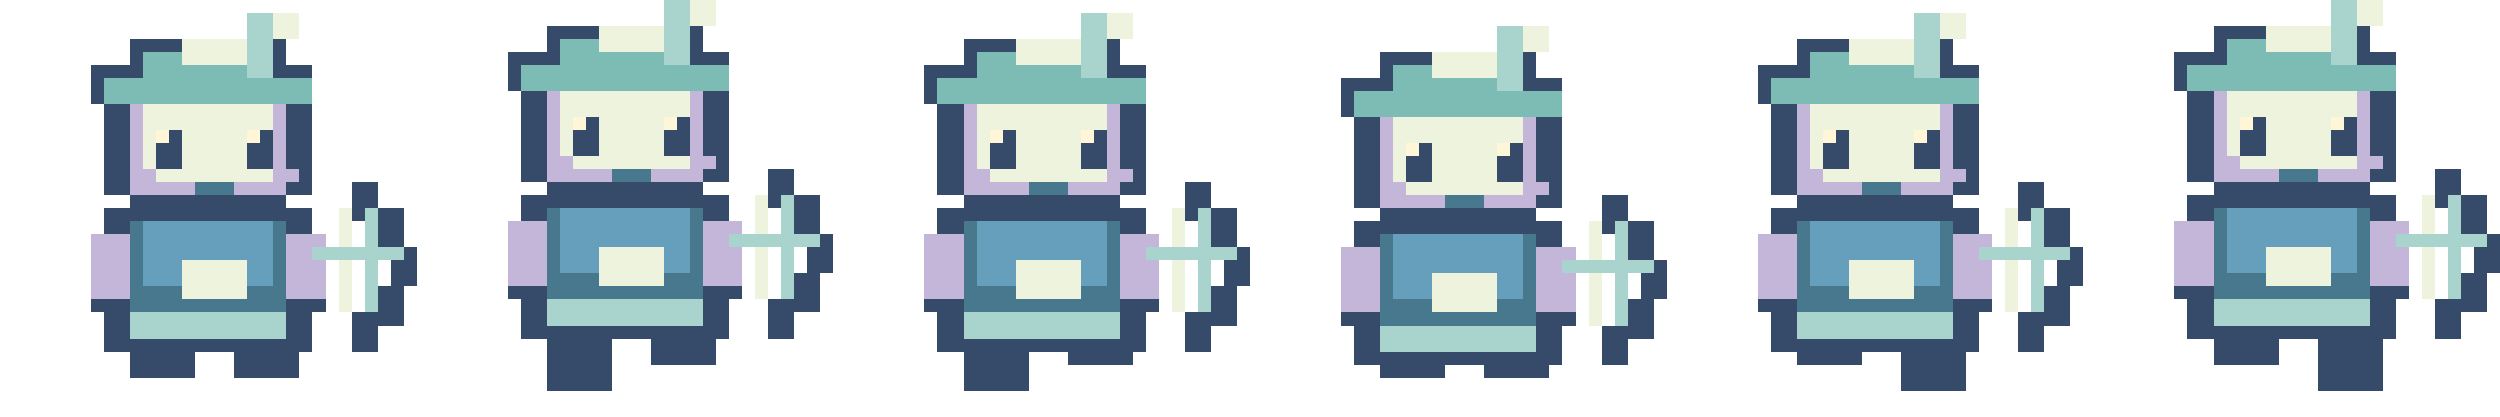
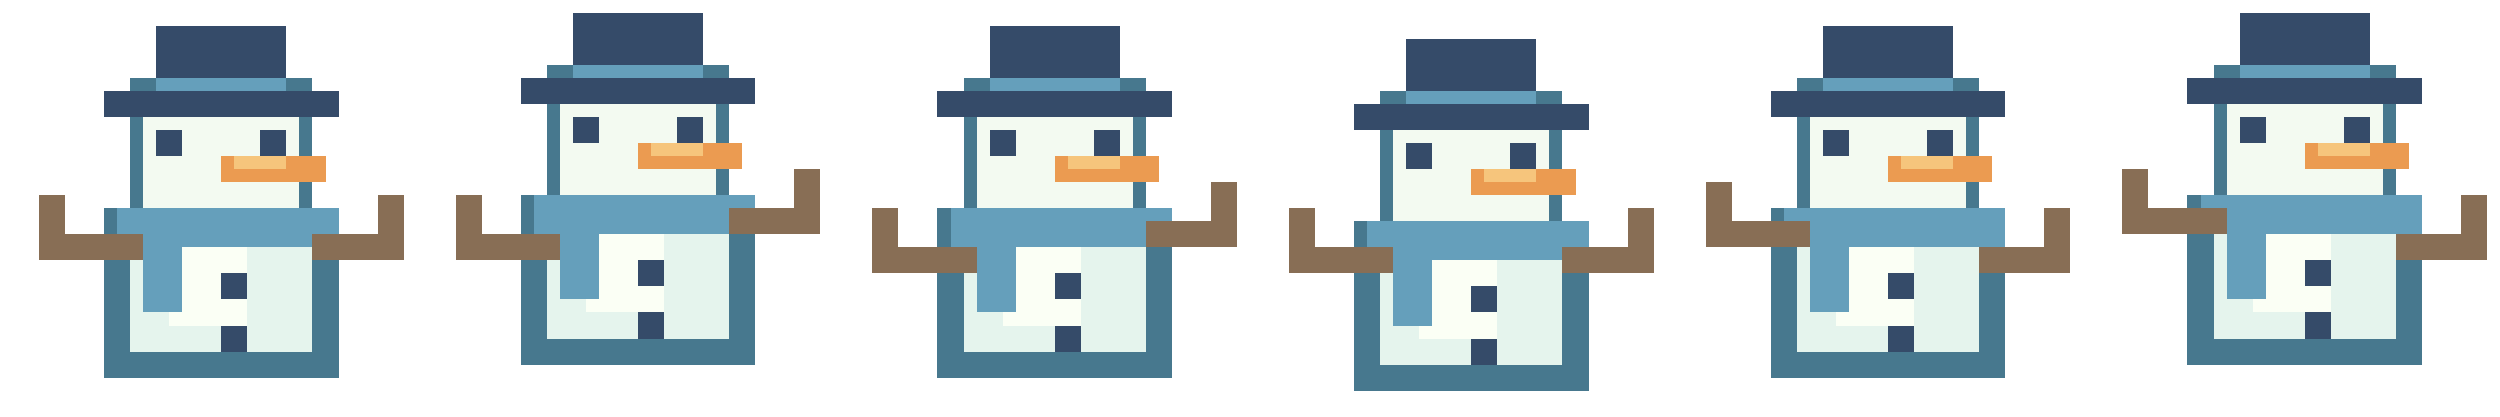
<svg xmlns="http://www.w3.org/2000/svg" width="192" height="32" viewBox="0 0 192 32" shape-rendering="crispEdges">
  <g transform="translate(0 0)">
-     <rect x="10" y="25" width="5" height="4" fill="#354b69" />
-     <rect x="18" y="25" width="5" height="4" fill="#354b69" />
-     <rect x="8" y="16" width="16" height="11" fill="#354b69" />
-     <rect x="7" y="18" width="18" height="6" fill="#354b69" />
-     <rect x="10" y="17" width="12" height="8" fill="#47788e" />
-     <rect x="11" y="17" width="10" height="5" fill="#659fbb" />
-     <rect x="10" y="24" width="12" height="2" fill="#a9d4ce" />
-     <rect x="14" y="20" width="5" height="3" fill="#eef3de" />
-     <rect x="7" y="18" width="3" height="5" fill="#c3b6d9" />
-     <rect x="22" y="18" width="3" height="5" fill="#c3b6d9" />
-     <rect x="10" y="4" width="12" height="2" fill="#354b69" />
-     <rect x="8" y="6" width="16" height="9" fill="#354b69" />
-     <rect x="10" y="15" width="12" height="2" fill="#354b69" />
-     <rect x="10" y="7" width="12" height="8" fill="#c3b6d9" />
-     <rect x="11" y="8" width="10" height="6" fill="#eef3de" />
-     <rect x="12" y="10" width="2" height="3" fill="#354b69" />
-     <rect x="19" y="10" width="2" height="3" fill="#354b69" />
-     <rect x="12" y="10" width="1" height="1" fill="#fff5d7" />
-     <rect x="19" y="10" width="1" height="1" fill="#fff5d7" />
-     <rect x="15" y="14" width="3" height="1" fill="#47788e" />
-     <rect x="10" y="13" width="2" height="1" fill="#c3b6d9" />
-     <rect x="21" y="13" width="2" height="1" fill="#c3b6d9" />
-     <rect x="7" y="5" width="17" height="3" fill="#354b69" />
-     <rect x="10" y="3" width="12" height="3" fill="#354b69" />
-     <rect x="11" y="4" width="10" height="3" fill="#7cbcb5" />
-     <rect x="8" y="6" width="16" height="2" fill="#7cbcb5" />
-     <rect x="19" y="1" width="2" height="5" fill="#a9d4ce" />
-     <rect x="21" y="1" width="2" height="2" fill="#eef3de" />
-     <rect x="27" y="14" width="2" height="3" fill="#354b69" />
-     <rect x="29" y="16" width="2" height="3" fill="#354b69" />
-     <rect x="30" y="19" width="2" height="3" fill="#354b69" />
-     <rect x="29" y="22" width="2" height="3" fill="#354b69" />
-     <rect x="27" y="24" width="2" height="3" fill="#354b69" />
-     <rect x="28" y="16" width="1" height="8" fill="#a9d4ce" />
-     <rect x="26" y="16" width="1" height="8" fill="#eef3de" />
-     <rect x="24" y="19" width="7" height="1" fill="#a9d4ce" />
-     <rect x="14" y="3" width="5" height="2" fill="#eef3de" />
+     <rect x="8" y="16" width="18" height="13" fill="#47788e" />
+     <rect x="10" y="17" width="14" height="10" fill="#e5f4ed" />
+     <rect x="13" y="19" width="6" height="6" fill="#fbfff5" />
+     <rect x="10" y="6" width="14" height="11" fill="#47788e" />
+     <rect x="11" y="7" width="12" height="9" fill="#f3faf1" />
+     <rect x="12" y="2" width="10" height="6" fill="#354b69" />
+     <rect x="8" y="7" width="18" height="2" fill="#354b69" />
+     <rect x="12" y="6" width="10" height="1" fill="#659fbb" />
+     <rect x="12" y="10" width="2" height="2" fill="#354b69" />
+     <rect x="20" y="10" width="2" height="2" fill="#354b69" />
+     <rect x="17" y="12" width="8" height="2" fill="#eb9b51" />
+     <rect x="18" y="12" width="4" height="1" fill="#f6c57c" />
+     <rect x="9" y="16" width="17" height="3" fill="#659fbb" />
+     <rect x="11" y="19" width="3" height="5" fill="#659fbb" />
+     <rect x="17" y="21" width="2" height="2" fill="#354b69" />
+     <rect x="17" y="25" width="2" height="2" fill="#354b69" />
+     <rect x="3" y="18" width="8" height="2" fill="#886e55" />
+     <rect x="24" y="18" width="7" height="2" fill="#886e55" />
+     <rect x="3" y="15" width="2" height="4" fill="#886e55" />
+     <rect x="29" y="15" width="2" height="4" fill="#886e55" />
  </g>
  <g transform="translate(32 0)">
-     <rect x="10" y="26" width="5" height="4" fill="#354b69" />
-     <rect x="18" y="24" width="5" height="4" fill="#354b69" />
-     <rect x="8" y="15" width="16" height="11" fill="#354b69" />
-     <rect x="7" y="17" width="18" height="6" fill="#354b69" />
-     <rect x="10" y="16" width="12" height="8" fill="#47788e" />
-     <rect x="11" y="16" width="10" height="5" fill="#659fbb" />
-     <rect x="10" y="23" width="12" height="2" fill="#a9d4ce" />
-     <rect x="14" y="19" width="5" height="3" fill="#eef3de" />
-     <rect x="7" y="17" width="3" height="5" fill="#c3b6d9" />
-     <rect x="22" y="17" width="3" height="5" fill="#c3b6d9" />
-     <rect x="10" y="3" width="12" height="2" fill="#354b69" />
-     <rect x="8" y="5" width="16" height="9" fill="#354b69" />
-     <rect x="10" y="14" width="12" height="2" fill="#354b69" />
-     <rect x="10" y="6" width="12" height="8" fill="#c3b6d9" />
-     <rect x="11" y="7" width="10" height="6" fill="#eef3de" />
-     <rect x="12" y="9" width="2" height="3" fill="#354b69" />
-     <rect x="19" y="9" width="2" height="3" fill="#354b69" />
-     <rect x="12" y="9" width="1" height="1" fill="#fff5d7" />
-     <rect x="19" y="9" width="1" height="1" fill="#fff5d7" />
-     <rect x="15" y="13" width="3" height="1" fill="#47788e" />
-     <rect x="10" y="12" width="2" height="1" fill="#c3b6d9" />
-     <rect x="21" y="12" width="2" height="1" fill="#c3b6d9" />
-     <rect x="7" y="4" width="17" height="3" fill="#354b69" />
-     <rect x="10" y="2" width="12" height="3" fill="#354b69" />
-     <rect x="11" y="3" width="10" height="3" fill="#7cbcb5" />
-     <rect x="8" y="5" width="16" height="2" fill="#7cbcb5" />
-     <rect x="19" y="0" width="2" height="5" fill="#a9d4ce" />
-     <rect x="21" y="0" width="2" height="2" fill="#eef3de" />
-     <rect x="27" y="13" width="2" height="3" fill="#354b69" />
-     <rect x="29" y="15" width="2" height="3" fill="#354b69" />
-     <rect x="30" y="18" width="2" height="3" fill="#354b69" />
-     <rect x="29" y="21" width="2" height="3" fill="#354b69" />
-     <rect x="27" y="23" width="2" height="3" fill="#354b69" />
-     <rect x="28" y="15" width="1" height="8" fill="#a9d4ce" />
-     <rect x="26" y="15" width="1" height="8" fill="#eef3de" />
-     <rect x="24" y="18" width="7" height="1" fill="#a9d4ce" />
-     <rect x="14" y="2" width="5" height="2" fill="#eef3de" />
+     <rect x="8" y="15" width="18" height="13" fill="#47788e" />
+     <rect x="10" y="16" width="14" height="10" fill="#e5f4ed" />
+     <rect x="13" y="18" width="6" height="6" fill="#fbfff5" />
+     <rect x="10" y="5" width="14" height="11" fill="#47788e" />
+     <rect x="11" y="6" width="12" height="9" fill="#f3faf1" />
+     <rect x="12" y="1" width="10" height="6" fill="#354b69" />
+     <rect x="8" y="6" width="18" height="2" fill="#354b69" />
+     <rect x="12" y="5" width="10" height="1" fill="#659fbb" />
+     <rect x="12" y="9" width="2" height="2" fill="#354b69" />
+     <rect x="20" y="9" width="2" height="2" fill="#354b69" />
+     <rect x="17" y="11" width="8" height="2" fill="#eb9b51" />
+     <rect x="18" y="11" width="4" height="1" fill="#f6c57c" />
+     <rect x="9" y="15" width="17" height="3" fill="#659fbb" />
+     <rect x="11" y="18" width="3" height="5" fill="#659fbb" />
+     <rect x="17" y="20" width="2" height="2" fill="#354b69" />
+     <rect x="17" y="24" width="2" height="2" fill="#354b69" />
+     <rect x="3" y="18" width="8" height="2" fill="#886e55" />
+     <rect x="24" y="16" width="7" height="2" fill="#886e55" />
+     <rect x="3" y="15" width="2" height="4" fill="#886e55" />
+     <rect x="29" y="13" width="2" height="4" fill="#886e55" />
  </g>
  <g transform="translate(64 0)">
-     <rect x="10" y="26" width="5" height="4" fill="#354b69" />
-     <rect x="18" y="24" width="5" height="4" fill="#354b69" />
-     <rect x="8" y="16" width="16" height="11" fill="#354b69" />
-     <rect x="7" y="18" width="18" height="6" fill="#354b69" />
-     <rect x="10" y="17" width="12" height="8" fill="#47788e" />
-     <rect x="11" y="17" width="10" height="5" fill="#659fbb" />
-     <rect x="10" y="24" width="12" height="2" fill="#a9d4ce" />
-     <rect x="14" y="20" width="5" height="3" fill="#eef3de" />
-     <rect x="7" y="18" width="3" height="5" fill="#c3b6d9" />
-     <rect x="22" y="18" width="3" height="5" fill="#c3b6d9" />
-     <rect x="10" y="4" width="12" height="2" fill="#354b69" />
-     <rect x="8" y="6" width="16" height="9" fill="#354b69" />
-     <rect x="10" y="15" width="12" height="2" fill="#354b69" />
-     <rect x="10" y="7" width="12" height="8" fill="#c3b6d9" />
-     <rect x="11" y="8" width="10" height="6" fill="#eef3de" />
-     <rect x="12" y="10" width="2" height="3" fill="#354b69" />
-     <rect x="19" y="10" width="2" height="3" fill="#354b69" />
-     <rect x="12" y="10" width="1" height="1" fill="#fff5d7" />
-     <rect x="19" y="10" width="1" height="1" fill="#fff5d7" />
-     <rect x="15" y="14" width="3" height="1" fill="#47788e" />
-     <rect x="10" y="13" width="2" height="1" fill="#c3b6d9" />
-     <rect x="21" y="13" width="2" height="1" fill="#c3b6d9" />
-     <rect x="7" y="5" width="17" height="3" fill="#354b69" />
-     <rect x="10" y="3" width="12" height="3" fill="#354b69" />
-     <rect x="11" y="4" width="10" height="3" fill="#7cbcb5" />
-     <rect x="8" y="6" width="16" height="2" fill="#7cbcb5" />
-     <rect x="19" y="1" width="2" height="5" fill="#a9d4ce" />
-     <rect x="21" y="1" width="2" height="2" fill="#eef3de" />
-     <rect x="27" y="14" width="2" height="3" fill="#354b69" />
-     <rect x="29" y="16" width="2" height="3" fill="#354b69" />
-     <rect x="30" y="19" width="2" height="3" fill="#354b69" />
-     <rect x="29" y="22" width="2" height="3" fill="#354b69" />
-     <rect x="27" y="24" width="2" height="3" fill="#354b69" />
-     <rect x="28" y="16" width="1" height="8" fill="#a9d4ce" />
-     <rect x="26" y="16" width="1" height="8" fill="#eef3de" />
-     <rect x="24" y="19" width="7" height="1" fill="#a9d4ce" />
-     <rect x="14" y="3" width="5" height="2" fill="#eef3de" />
+     <rect x="8" y="16" width="18" height="13" fill="#47788e" />
+     <rect x="10" y="17" width="14" height="10" fill="#e5f4ed" />
+     <rect x="13" y="19" width="6" height="6" fill="#fbfff5" />
+     <rect x="10" y="6" width="14" height="11" fill="#47788e" />
+     <rect x="11" y="7" width="12" height="9" fill="#f3faf1" />
+     <rect x="12" y="2" width="10" height="6" fill="#354b69" />
+     <rect x="8" y="7" width="18" height="2" fill="#354b69" />
+     <rect x="12" y="6" width="10" height="1" fill="#659fbb" />
+     <rect x="12" y="10" width="2" height="2" fill="#354b69" />
+     <rect x="20" y="10" width="2" height="2" fill="#354b69" />
+     <rect x="17" y="12" width="8" height="2" fill="#eb9b51" />
+     <rect x="18" y="12" width="4" height="1" fill="#f6c57c" />
+     <rect x="9" y="16" width="17" height="3" fill="#659fbb" />
+     <rect x="11" y="19" width="3" height="5" fill="#659fbb" />
+     <rect x="17" y="21" width="2" height="2" fill="#354b69" />
+     <rect x="17" y="25" width="2" height="2" fill="#354b69" />
+     <rect x="3" y="19" width="8" height="2" fill="#886e55" />
+     <rect x="24" y="17" width="7" height="2" fill="#886e55" />
+     <rect x="3" y="16" width="2" height="4" fill="#886e55" />
+     <rect x="29" y="14" width="2" height="4" fill="#886e55" />
  </g>
  <g transform="translate(96 0)">
-     <rect x="10" y="25" width="5" height="4" fill="#354b69" />
-     <rect x="18" y="25" width="5" height="4" fill="#354b69" />
-     <rect x="8" y="17" width="16" height="11" fill="#354b69" />
-     <rect x="7" y="19" width="18" height="6" fill="#354b69" />
-     <rect x="10" y="18" width="12" height="8" fill="#47788e" />
-     <rect x="11" y="18" width="10" height="5" fill="#659fbb" />
-     <rect x="10" y="25" width="12" height="2" fill="#a9d4ce" />
-     <rect x="14" y="21" width="5" height="3" fill="#eef3de" />
-     <rect x="7" y="19" width="3" height="5" fill="#c3b6d9" />
-     <rect x="22" y="19" width="3" height="5" fill="#c3b6d9" />
-     <rect x="10" y="5" width="12" height="2" fill="#354b69" />
-     <rect x="8" y="7" width="16" height="9" fill="#354b69" />
-     <rect x="10" y="16" width="12" height="2" fill="#354b69" />
-     <rect x="10" y="8" width="12" height="8" fill="#c3b6d9" />
-     <rect x="11" y="9" width="10" height="6" fill="#eef3de" />
-     <rect x="12" y="11" width="2" height="3" fill="#354b69" />
-     <rect x="19" y="11" width="2" height="3" fill="#354b69" />
-     <rect x="12" y="11" width="1" height="1" fill="#fff5d7" />
-     <rect x="19" y="11" width="1" height="1" fill="#fff5d7" />
-     <rect x="15" y="15" width="3" height="1" fill="#47788e" />
-     <rect x="10" y="14" width="2" height="1" fill="#c3b6d9" />
-     <rect x="21" y="14" width="2" height="1" fill="#c3b6d9" />
-     <rect x="7" y="6" width="17" height="3" fill="#354b69" />
-     <rect x="10" y="4" width="12" height="3" fill="#354b69" />
-     <rect x="11" y="5" width="10" height="3" fill="#7cbcb5" />
-     <rect x="8" y="7" width="16" height="2" fill="#7cbcb5" />
-     <rect x="19" y="2" width="2" height="5" fill="#a9d4ce" />
-     <rect x="21" y="2" width="2" height="2" fill="#eef3de" />
-     <rect x="27" y="15" width="2" height="3" fill="#354b69" />
-     <rect x="29" y="17" width="2" height="3" fill="#354b69" />
-     <rect x="30" y="20" width="2" height="3" fill="#354b69" />
-     <rect x="29" y="23" width="2" height="3" fill="#354b69" />
-     <rect x="27" y="25" width="2" height="3" fill="#354b69" />
-     <rect x="28" y="17" width="1" height="8" fill="#a9d4ce" />
-     <rect x="26" y="17" width="1" height="8" fill="#eef3de" />
-     <rect x="24" y="20" width="7" height="1" fill="#a9d4ce" />
-     <rect x="14" y="4" width="5" height="2" fill="#eef3de" />
+     <rect x="8" y="17" width="18" height="13" fill="#47788e" />
+     <rect x="10" y="18" width="14" height="10" fill="#e5f4ed" />
+     <rect x="13" y="20" width="6" height="6" fill="#fbfff5" />
+     <rect x="10" y="7" width="14" height="11" fill="#47788e" />
+     <rect x="11" y="8" width="12" height="9" fill="#f3faf1" />
+     <rect x="12" y="3" width="10" height="6" fill="#354b69" />
+     <rect x="8" y="8" width="18" height="2" fill="#354b69" />
+     <rect x="12" y="7" width="10" height="1" fill="#659fbb" />
+     <rect x="12" y="11" width="2" height="2" fill="#354b69" />
+     <rect x="20" y="11" width="2" height="2" fill="#354b69" />
+     <rect x="17" y="13" width="8" height="2" fill="#eb9b51" />
+     <rect x="18" y="13" width="4" height="1" fill="#f6c57c" />
+     <rect x="9" y="17" width="17" height="3" fill="#659fbb" />
+     <rect x="11" y="20" width="3" height="5" fill="#659fbb" />
+     <rect x="17" y="22" width="2" height="2" fill="#354b69" />
+     <rect x="17" y="26" width="2" height="2" fill="#354b69" />
+     <rect x="3" y="19" width="8" height="2" fill="#886e55" />
+     <rect x="24" y="19" width="7" height="2" fill="#886e55" />
+     <rect x="3" y="16" width="2" height="4" fill="#886e55" />
+     <rect x="29" y="16" width="2" height="4" fill="#886e55" />
  </g>
  <g transform="translate(128 0)">
-     <rect x="10" y="24" width="5" height="4" fill="#354b69" />
-     <rect x="18" y="26" width="5" height="4" fill="#354b69" />
-     <rect x="8" y="16" width="16" height="11" fill="#354b69" />
-     <rect x="7" y="18" width="18" height="6" fill="#354b69" />
-     <rect x="10" y="17" width="12" height="8" fill="#47788e" />
-     <rect x="11" y="17" width="10" height="5" fill="#659fbb" />
-     <rect x="10" y="24" width="12" height="2" fill="#a9d4ce" />
-     <rect x="14" y="20" width="5" height="3" fill="#eef3de" />
-     <rect x="7" y="18" width="3" height="5" fill="#c3b6d9" />
-     <rect x="22" y="18" width="3" height="5" fill="#c3b6d9" />
-     <rect x="10" y="4" width="12" height="2" fill="#354b69" />
-     <rect x="8" y="6" width="16" height="9" fill="#354b69" />
-     <rect x="10" y="15" width="12" height="2" fill="#354b69" />
-     <rect x="10" y="7" width="12" height="8" fill="#c3b6d9" />
-     <rect x="11" y="8" width="10" height="6" fill="#eef3de" />
-     <rect x="12" y="10" width="2" height="3" fill="#354b69" />
-     <rect x="19" y="10" width="2" height="3" fill="#354b69" />
-     <rect x="12" y="10" width="1" height="1" fill="#fff5d7" />
-     <rect x="19" y="10" width="1" height="1" fill="#fff5d7" />
-     <rect x="15" y="14" width="3" height="1" fill="#47788e" />
-     <rect x="10" y="13" width="2" height="1" fill="#c3b6d9" />
-     <rect x="21" y="13" width="2" height="1" fill="#c3b6d9" />
-     <rect x="7" y="5" width="17" height="3" fill="#354b69" />
-     <rect x="10" y="3" width="12" height="3" fill="#354b69" />
-     <rect x="11" y="4" width="10" height="3" fill="#7cbcb5" />
-     <rect x="8" y="6" width="16" height="2" fill="#7cbcb5" />
-     <rect x="19" y="1" width="2" height="5" fill="#a9d4ce" />
-     <rect x="21" y="1" width="2" height="2" fill="#eef3de" />
-     <rect x="27" y="14" width="2" height="3" fill="#354b69" />
-     <rect x="29" y="16" width="2" height="3" fill="#354b69" />
-     <rect x="30" y="19" width="2" height="3" fill="#354b69" />
-     <rect x="29" y="22" width="2" height="3" fill="#354b69" />
-     <rect x="27" y="24" width="2" height="3" fill="#354b69" />
-     <rect x="28" y="16" width="1" height="8" fill="#a9d4ce" />
-     <rect x="26" y="16" width="1" height="8" fill="#eef3de" />
-     <rect x="24" y="19" width="7" height="1" fill="#a9d4ce" />
-     <rect x="14" y="3" width="5" height="2" fill="#eef3de" />
+     <rect x="8" y="16" width="18" height="13" fill="#47788e" />
+     <rect x="10" y="17" width="14" height="10" fill="#e5f4ed" />
+     <rect x="13" y="19" width="6" height="6" fill="#fbfff5" />
+     <rect x="10" y="6" width="14" height="11" fill="#47788e" />
+     <rect x="11" y="7" width="12" height="9" fill="#f3faf1" />
+     <rect x="12" y="2" width="10" height="6" fill="#354b69" />
+     <rect x="8" y="7" width="18" height="2" fill="#354b69" />
+     <rect x="12" y="6" width="10" height="1" fill="#659fbb" />
+     <rect x="12" y="10" width="2" height="2" fill="#354b69" />
+     <rect x="20" y="10" width="2" height="2" fill="#354b69" />
+     <rect x="17" y="12" width="8" height="2" fill="#eb9b51" />
+     <rect x="18" y="12" width="4" height="1" fill="#f6c57c" />
+     <rect x="9" y="16" width="17" height="3" fill="#659fbb" />
+     <rect x="11" y="19" width="3" height="5" fill="#659fbb" />
+     <rect x="17" y="21" width="2" height="2" fill="#354b69" />
+     <rect x="17" y="25" width="2" height="2" fill="#354b69" />
+     <rect x="3" y="17" width="8" height="2" fill="#886e55" />
+     <rect x="24" y="19" width="7" height="2" fill="#886e55" />
+     <rect x="3" y="14" width="2" height="4" fill="#886e55" />
+     <rect x="29" y="16" width="2" height="4" fill="#886e55" />
  </g>
  <g transform="translate(160 0)">
-     <rect x="10" y="24" width="5" height="4" fill="#354b69" />
-     <rect x="18" y="26" width="5" height="4" fill="#354b69" />
-     <rect x="8" y="15" width="16" height="11" fill="#354b69" />
-     <rect x="7" y="17" width="18" height="6" fill="#354b69" />
-     <rect x="10" y="16" width="12" height="8" fill="#47788e" />
-     <rect x="11" y="16" width="10" height="5" fill="#659fbb" />
-     <rect x="10" y="23" width="12" height="2" fill="#a9d4ce" />
-     <rect x="14" y="19" width="5" height="3" fill="#eef3de" />
-     <rect x="7" y="17" width="3" height="5" fill="#c3b6d9" />
-     <rect x="22" y="17" width="3" height="5" fill="#c3b6d9" />
-     <rect x="10" y="3" width="12" height="2" fill="#354b69" />
-     <rect x="8" y="5" width="16" height="9" fill="#354b69" />
-     <rect x="10" y="14" width="12" height="2" fill="#354b69" />
-     <rect x="10" y="6" width="12" height="8" fill="#c3b6d9" />
-     <rect x="11" y="7" width="10" height="6" fill="#eef3de" />
-     <rect x="12" y="9" width="2" height="3" fill="#354b69" />
-     <rect x="19" y="9" width="2" height="3" fill="#354b69" />
-     <rect x="12" y="9" width="1" height="1" fill="#fff5d7" />
-     <rect x="19" y="9" width="1" height="1" fill="#fff5d7" />
-     <rect x="15" y="13" width="3" height="1" fill="#47788e" />
-     <rect x="10" y="12" width="2" height="1" fill="#c3b6d9" />
-     <rect x="21" y="12" width="2" height="1" fill="#c3b6d9" />
-     <rect x="7" y="4" width="17" height="3" fill="#354b69" />
-     <rect x="10" y="2" width="12" height="3" fill="#354b69" />
-     <rect x="11" y="3" width="10" height="3" fill="#7cbcb5" />
-     <rect x="8" y="5" width="16" height="2" fill="#7cbcb5" />
-     <rect x="19" y="0" width="2" height="5" fill="#a9d4ce" />
-     <rect x="21" y="0" width="2" height="2" fill="#eef3de" />
-     <rect x="27" y="13" width="2" height="3" fill="#354b69" />
-     <rect x="29" y="15" width="2" height="3" fill="#354b69" />
-     <rect x="30" y="18" width="2" height="3" fill="#354b69" />
-     <rect x="29" y="21" width="2" height="3" fill="#354b69" />
-     <rect x="27" y="23" width="2" height="3" fill="#354b69" />
-     <rect x="28" y="15" width="1" height="8" fill="#a9d4ce" />
-     <rect x="26" y="15" width="1" height="8" fill="#eef3de" />
-     <rect x="24" y="18" width="7" height="1" fill="#a9d4ce" />
-     <rect x="14" y="2" width="5" height="2" fill="#eef3de" />
+     <rect x="8" y="15" width="18" height="13" fill="#47788e" />
+     <rect x="10" y="16" width="14" height="10" fill="#e5f4ed" />
+     <rect x="13" y="18" width="6" height="6" fill="#fbfff5" />
+     <rect x="10" y="5" width="14" height="11" fill="#47788e" />
+     <rect x="11" y="6" width="12" height="9" fill="#f3faf1" />
+     <rect x="12" y="1" width="10" height="6" fill="#354b69" />
+     <rect x="8" y="6" width="18" height="2" fill="#354b69" />
+     <rect x="12" y="5" width="10" height="1" fill="#659fbb" />
+     <rect x="12" y="9" width="2" height="2" fill="#354b69" />
+     <rect x="20" y="9" width="2" height="2" fill="#354b69" />
+     <rect x="17" y="11" width="8" height="2" fill="#eb9b51" />
+     <rect x="18" y="11" width="4" height="1" fill="#f6c57c" />
+     <rect x="9" y="15" width="17" height="3" fill="#659fbb" />
+     <rect x="11" y="18" width="3" height="5" fill="#659fbb" />
+     <rect x="17" y="20" width="2" height="2" fill="#354b69" />
+     <rect x="17" y="24" width="2" height="2" fill="#354b69" />
+     <rect x="3" y="16" width="8" height="2" fill="#886e55" />
+     <rect x="24" y="18" width="7" height="2" fill="#886e55" />
+     <rect x="3" y="13" width="2" height="4" fill="#886e55" />
+     <rect x="29" y="15" width="2" height="4" fill="#886e55" />
  </g>
</svg>
